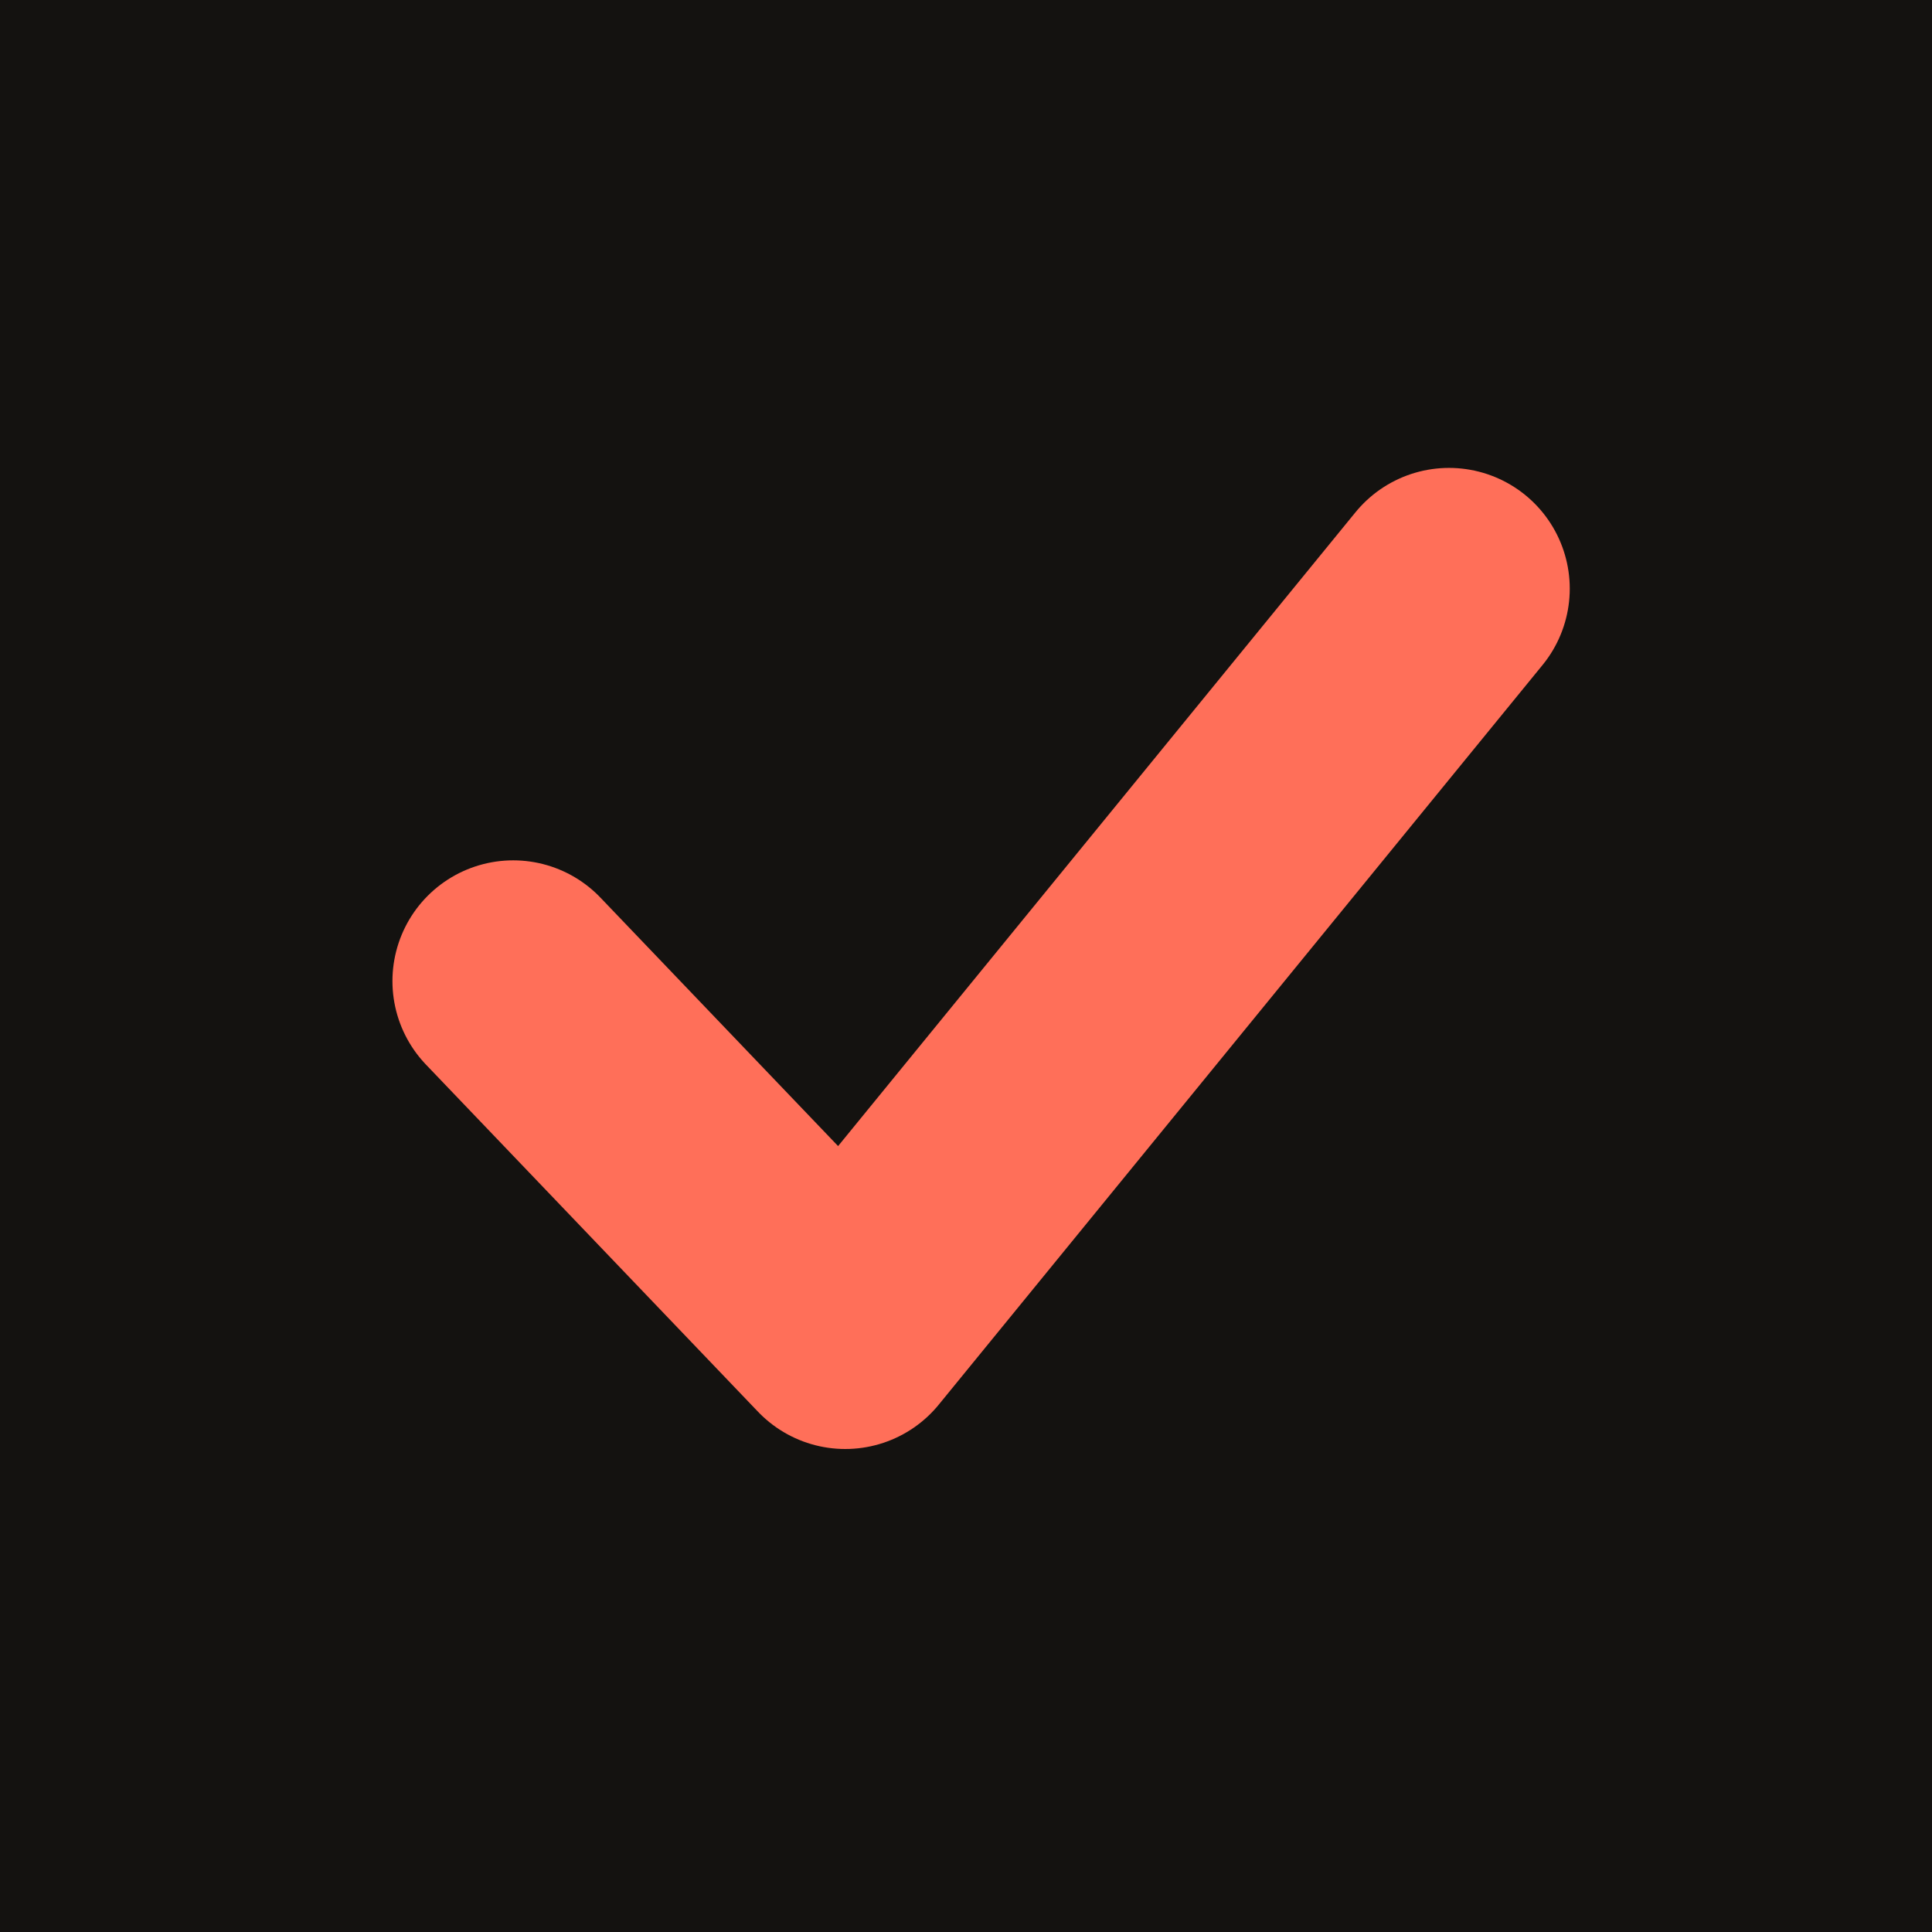
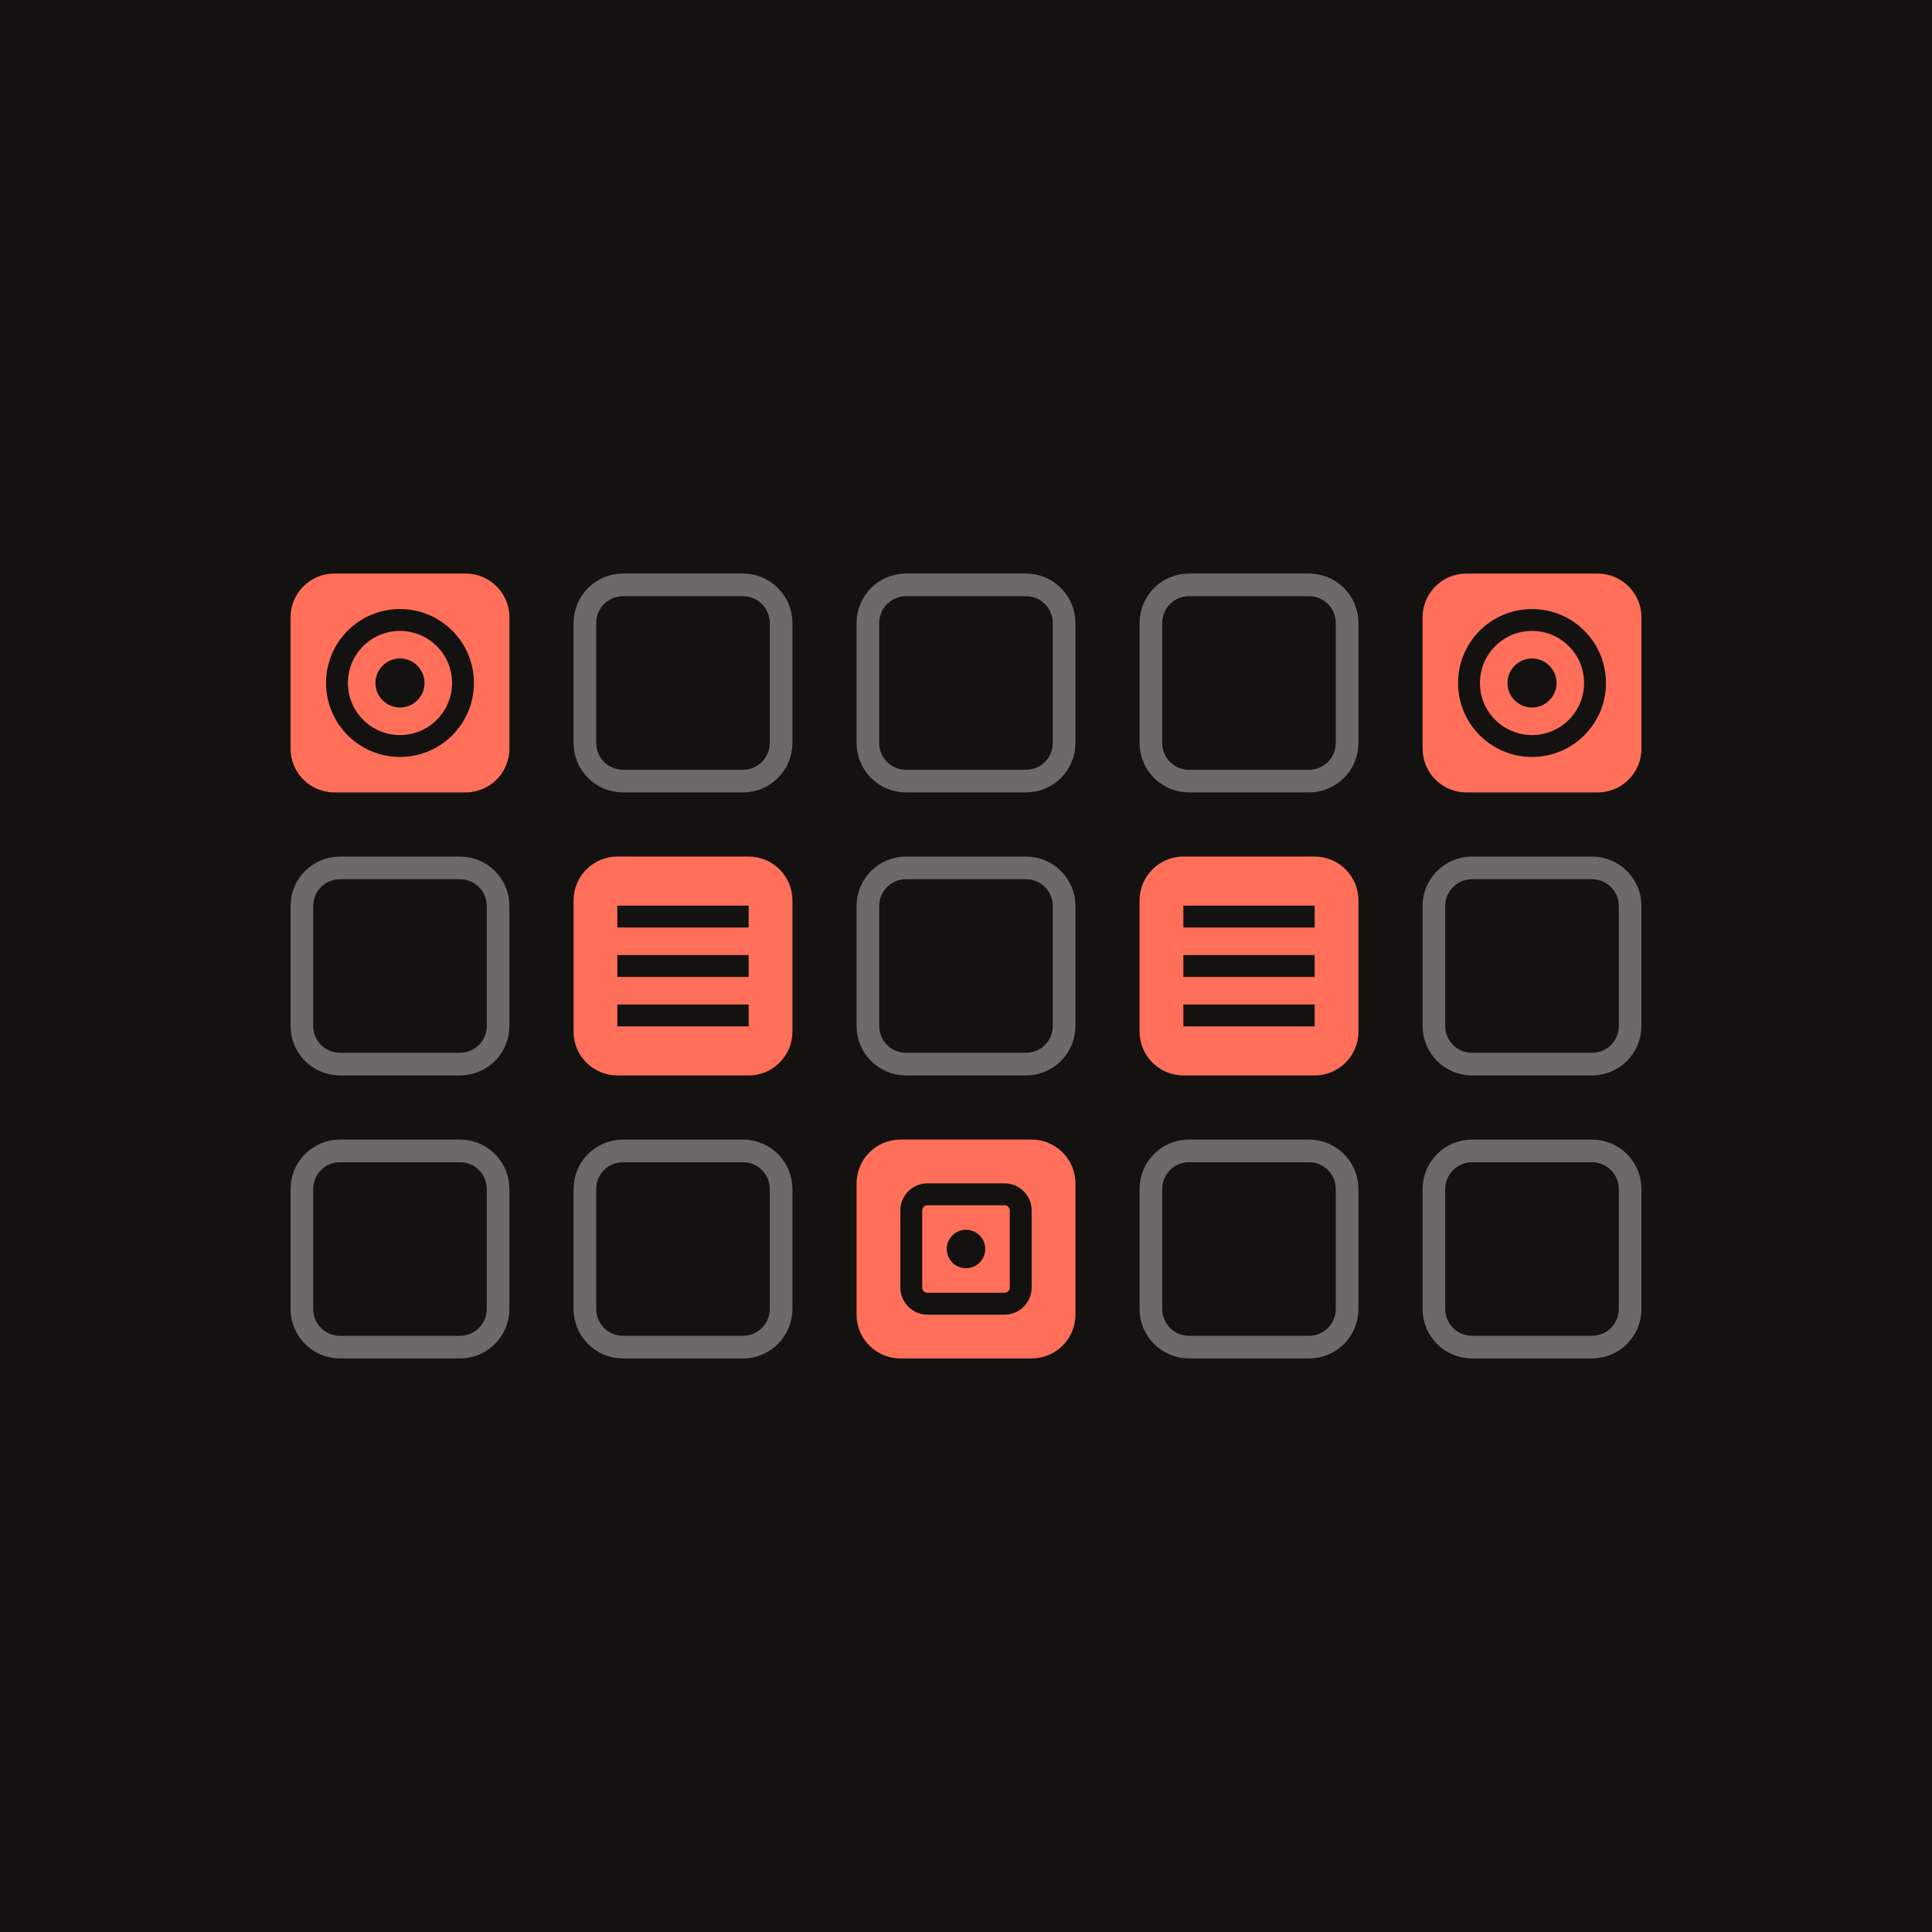
<svg xmlns="http://www.w3.org/2000/svg" viewBox="0 0 512 512">
  <rect width="512" height="512" fill="#141210" />
-   <path d="M136 260 L224 352 L384 156" fill="none" stroke="#FF6F59" stroke-width="64" stroke-linecap="round" stroke-linejoin="round" />
+   <rect x="77" y="152" width="58" height="58" rx="11.6" fill="#FF6F59" />
+   <rect x="155" y="155" width="52" height="52" rx="10.1" fill="none" stroke="#FBFAF8" stroke-opacity=".38" stroke-width="6" />
+   <rect x="230" y="155" width="52" height="52" rx="10.1" fill="none" stroke="#FBFAF8" stroke-opacity=".38" stroke-width="6" />
+   <rect x="305" y="155" width="52" height="52" rx="10.1" fill="none" stroke="#FBFAF8" stroke-opacity=".38" stroke-width="6" />
+   <rect x="377" y="152" width="58" height="58" rx="11.6" fill="#FF6F59" />
+   <rect x="80" y="230" width="52" height="52" rx="10.1" fill="none" stroke="#FBFAF8" stroke-opacity=".38" stroke-width="6" />
+   <rect x="152" y="227" width="58" height="58" rx="11.6" fill="#FF6F59" />
+   <rect x="230" y="230" width="52" height="52" rx="10.1" fill="none" stroke="#FBFAF8" stroke-opacity=".38" stroke-width="6" />
+   <rect x="302" y="227" width="58" height="58" rx="11.6" fill="#FF6F59" />
+   <rect x="380" y="230" width="52" height="52" rx="10.1" fill="none" stroke="#FBFAF8" stroke-opacity=".38" stroke-width="6" />
+   <rect x="80" y="305" width="52" height="52" rx="10.1" fill="none" stroke="#FBFAF8" stroke-opacity=".38" stroke-width="6" />
+   <rect x="155" y="305" width="52" height="52" rx="10.1" fill="none" stroke="#FBFAF8" stroke-opacity=".38" stroke-width="6" />
+   <rect x="227" y="302" width="58" height="58" rx="11.6" fill="#FF6F59" />
+   <rect x="305" y="305" width="52" height="52" rx="10.1" fill="none" stroke="#FBFAF8" stroke-opacity=".38" stroke-width="6" />
+   <rect x="380" y="305" width="52" height="52" rx="10.1" fill="none" stroke="#FBFAF8" stroke-opacity=".38" stroke-width="6" />
+   <g fill="none" stroke="#141210" stroke-width="5.8">
+     <circle cx="106.0" cy="181.0" r="16.7" />
+     <circle cx="406.0" cy="181.0" r="16.7" />
+     <path d="M163.6 242.9h34.8" />
+     <path d="M163.6 256.0h34.8" />
+     <path d="M163.6 269.1h34.8" />
+     <path d="M313.6 242.9h34.8" />
+     <path d="M313.6 256.0h34.8" />
+     <path d="M313.6 269.1h34.8" />
+     <rect x="241.5" y="316.5" width="29.0" height="29.0" rx="4.3" />
+   </g>
+   <g fill="#141210">
+     <circle cx="106.0" cy="181.0" r="6.5" />
+     <circle cx="406.0" cy="181.0" r="6.5" />
+     <circle cx="256.0" cy="331.0" r="5.1" />
+   </g>
</svg>
